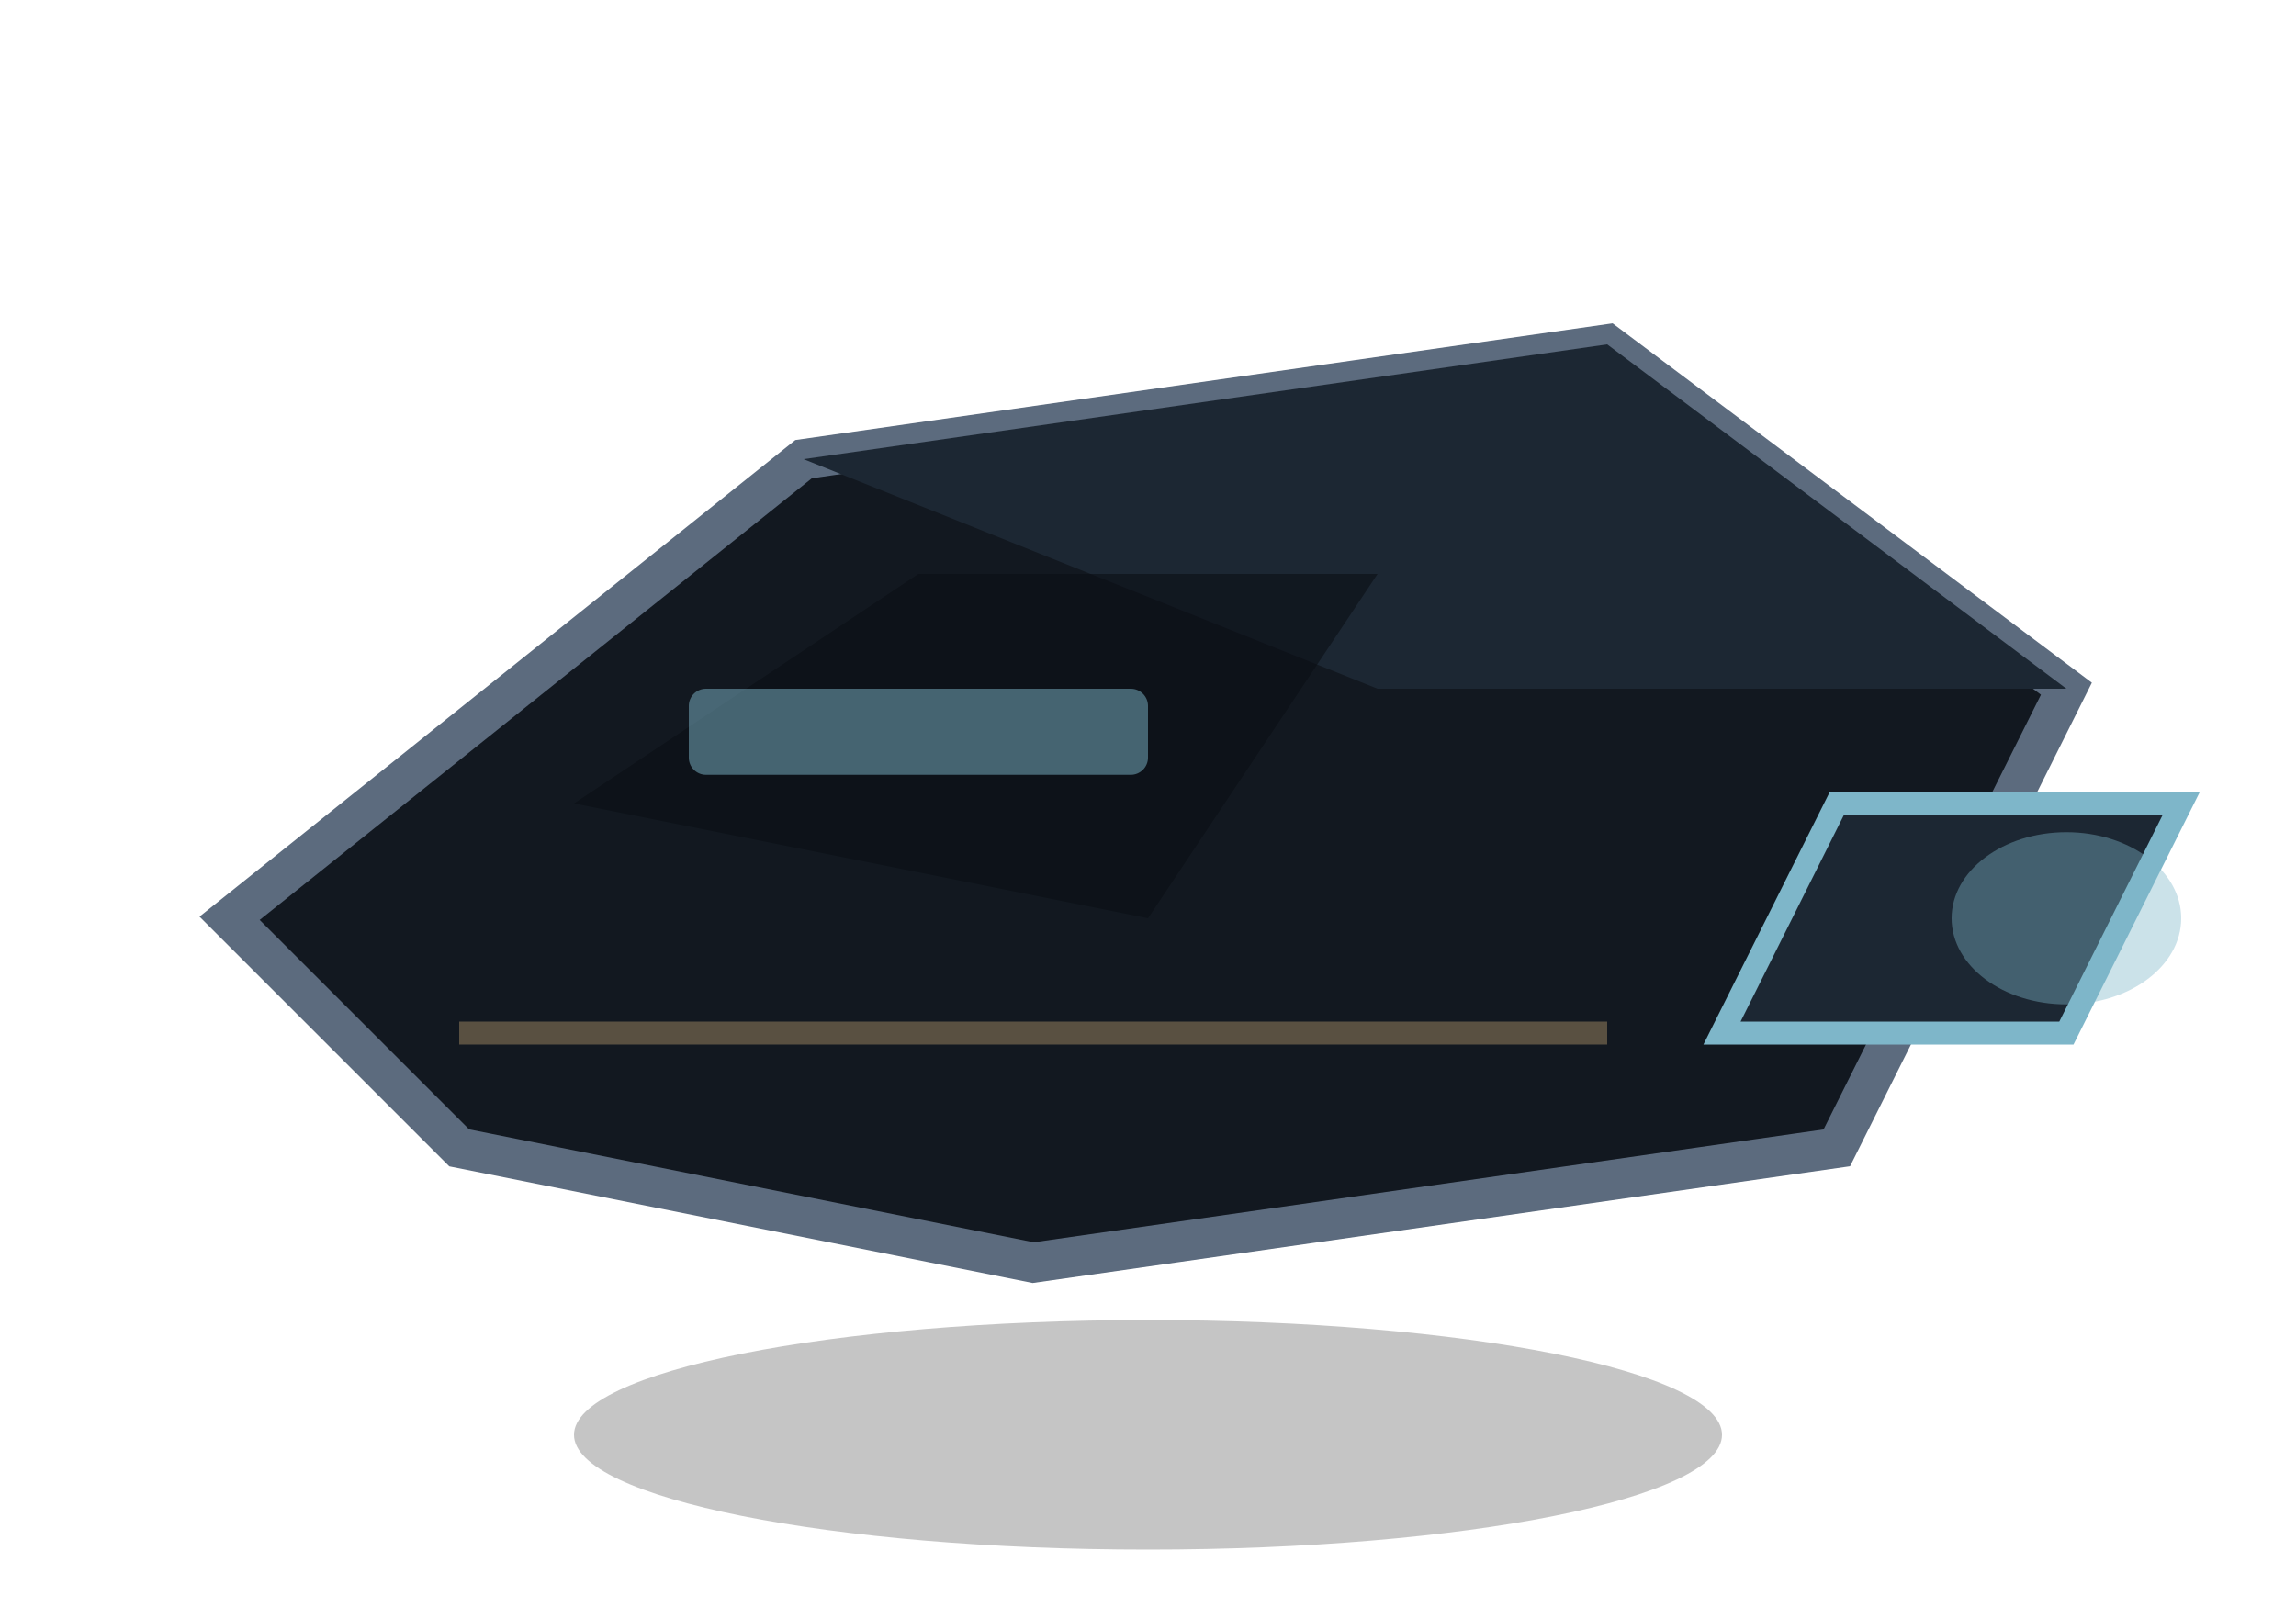
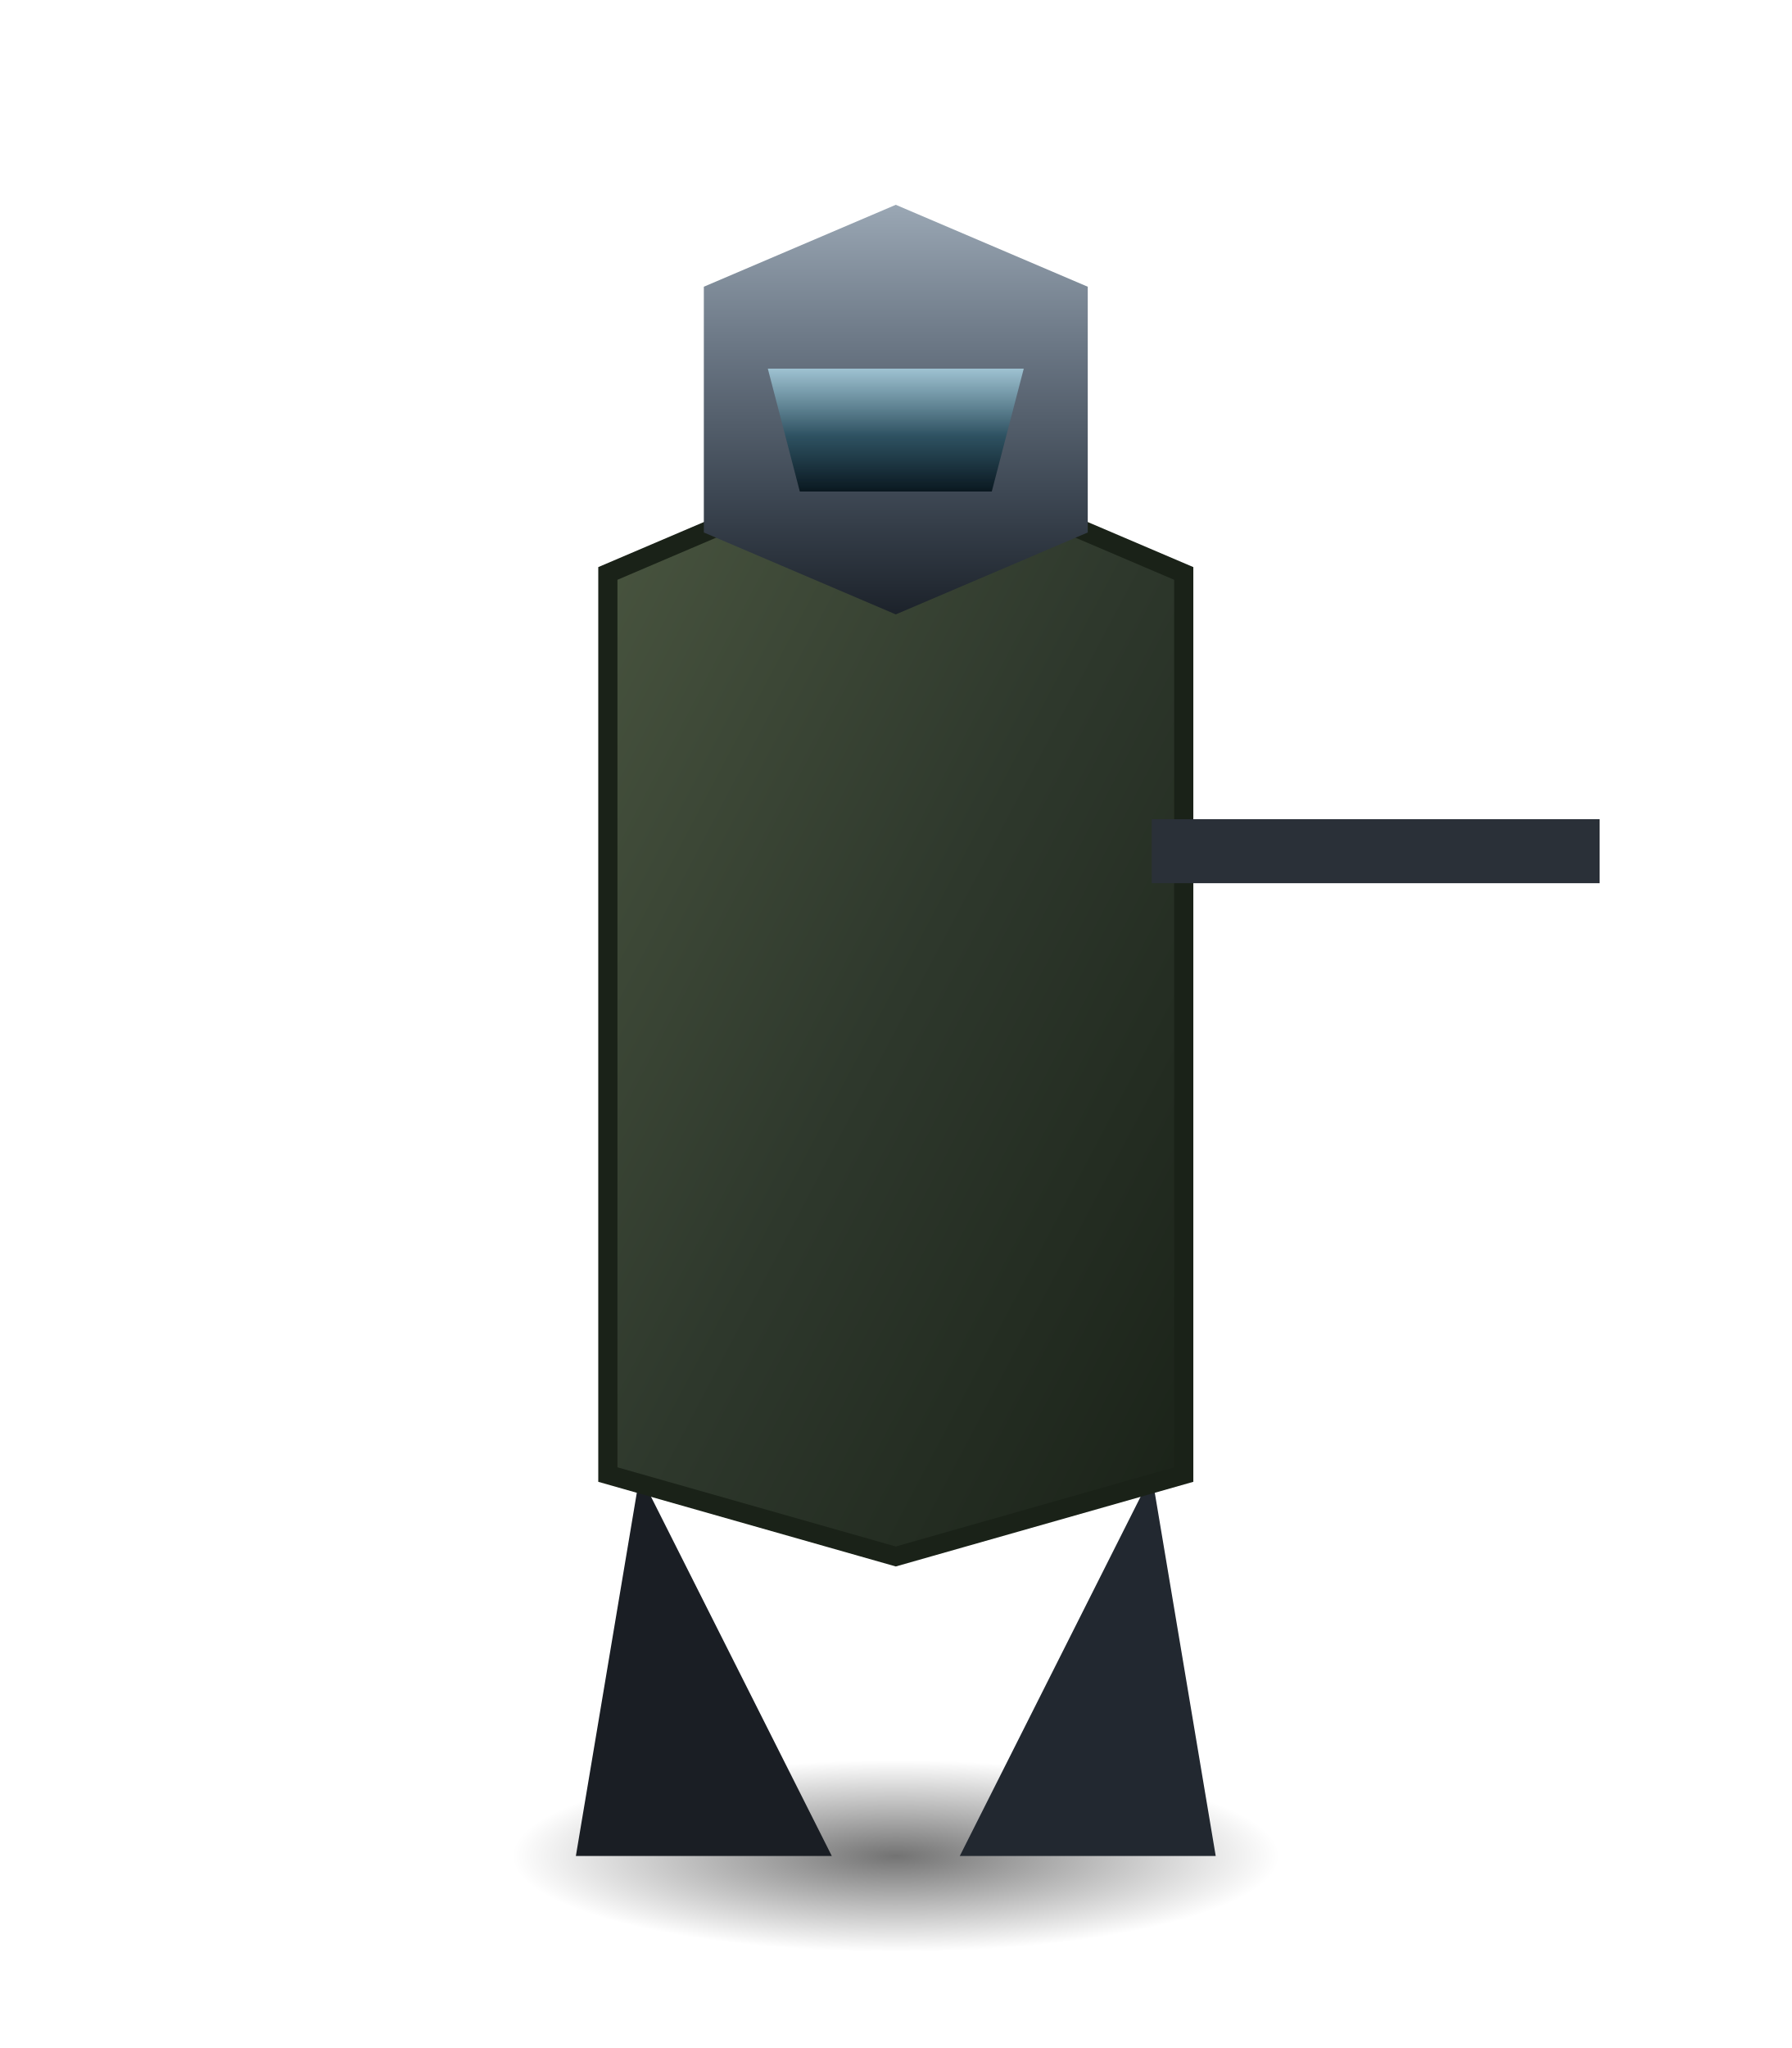
- <svg xmlns="http://www.w3.org/2000/svg" viewBox="0 0 40 28" width="40" height="28" fill="none">
+ <svg xmlns="http://www.w3.org/2000/svg" viewBox="0 0 56 64" width="56" height="64" fill="none">
  <defs>
-     <radialGradient id="padG" cx="50%" cy="50%" r="50%">
-       <stop offset="0%" stop-color="#1c2733" stop-opacity="0.9" />
-       <stop offset="100%" stop-color="#0a0e14" stop-opacity="0.2" />
+     <linearGradient id="steel" x1="0" y1="0" x2="0" y2="1">
+       <stop offset="0%" stop-color="#9aa7b4" />
+       <stop offset="35%" stop-color="#6a7684" />
+       <stop offset="70%" stop-color="#3e4854" />
+       <stop offset="100%" stop-color="#1c222a" />
+     </linearGradient>
+     <linearGradient id="steelSide" x1="0" y1="0" x2="1" y2="0">
+       <stop offset="0%" stop-color="#2a323c" />
+       <stop offset="45%" stop-color="#5c6876" />
+       <stop offset="100%" stop-color="#1a2028" />
+     </linearGradient>
+     <linearGradient id="armor" x1="0" y1="0" x2="0.3" y2="1">
+       <stop offset="0%" stop-color="#5a6a58" />
+       <stop offset="40%" stop-color="#3a4638" />
+       <stop offset="100%" stop-color="#1e261c" />
+     </linearGradient>
+     <linearGradient id="camo" x1="0" y1="0" x2="1" y2="1">
+       <stop offset="0%" stop-color="#4a5640" />
+       <stop offset="50%" stop-color="#2e382c" />
+       <stop offset="100%" stop-color="#1a2218" />
+     </linearGradient>
+     <linearGradient id="desert" x1="0" y1="0" x2="0" y2="1">
+       <stop offset="0%" stop-color="#8a7a5a" />
+       <stop offset="100%" stop-color="#4a4030" />
+     </linearGradient>
+     <linearGradient id="glass" x1="0" y1="0" x2="0" y2="1">
+       <stop offset="0%" stop-color="#a8d0e0" stop-opacity="0.85" />
+       <stop offset="55%" stop-color="#2a5060" stop-opacity="0.9" />
+       <stop offset="100%" stop-color="#0a1820" />
+     </linearGradient>
+     <linearGradient id="heat" x1="0" y1="1" x2="0" y2="0">
+       <stop offset="0%" stop-color="#ff6a20" stop-opacity="0.9" />
+       <stop offset="50%" stop-color="#ffc060" stop-opacity="0.5" />
+       <stop offset="100%" stop-color="#fff0c0" stop-opacity="0" />
+     </linearGradient>
+     <linearGradient id="muzzle" x1="0" y1="0.5" x2="1" y2="0.5">
+       <stop offset="0%" stop-color="#fff8e0" />
+       <stop offset="40%" stop-color="#ffb040" />
+       <stop offset="100%" stop-color="#ff6020" stop-opacity="0" />
+     </linearGradient>
+     <radialGradient id="shadow" cx="50%" cy="50%" r="50%">
+       <stop offset="0%" stop-color="#000" stop-opacity="0.55" />
+       <stop offset="100%" stop-color="#000" stop-opacity="0" />
    </radialGradient>
-     <radialGradient id="coreG" cx="40%" cy="35%" r="60%">
-       <stop offset="0%" stop-color="#d4eef5" />
-       <stop offset="45%" stop-color="#7eb6c9" />
-       <stop offset="100%" stop-color="#1a4050" stop-opacity="0.8" />
-     </radialGradient>
-     <linearGradient id="hullL" x1="0" y1="0" x2="1" y2="1">
-       <stop offset="0%" stop-color="#2a3848" />
-       <stop offset="50%" stop-color="#1c2733" />
-       <stop offset="100%" stop-color="#121820" />
-     </linearGradient>
-     <linearGradient id="steelL" x1="0" y1="0" x2="0" y2="1">
-       <stop offset="0%" stop-color="#b0bec8" />
-       <stop offset="40%" stop-color="#8a9aac" />
-       <stop offset="100%" stop-color="#5c6b7e" />
-     </linearGradient>
-     <linearGradient id="brassL" x1="0" y1="0" x2="0" y2="1">
-       <stop offset="0%" stop-color="#e0c9a0" />
-       <stop offset="100%" stop-color="#8a7350" />
-     </linearGradient>
-     <filter id="softGlow" x="-40%" y="-40%" width="180%" height="180%">
-       <feGaussianBlur stdDeviation="1.2" result="b" />
-       <feMerge>
-         <feMergeNode in="b" />
-         <feMergeNode in="SourceGraphic" />
-       </feMerge>
+     <filter id="soft" x="-20%" y="-20%" width="140%" height="140%">
+       <feGaussianBlur stdDeviation="0.6" />
    </filter>
  </defs>
-   <ellipse cx="20" cy="25" rx="10" ry="2" fill="rgba(0,0,0,0.45)" opacity="0.5" />
-   <path d="M4 16 L14 8 L28 6 L36 12 L32 20 L18 22 L8 20 Z" fill="#121820" stroke="#5c6b7e" stroke-width="0.7" />
-   <path d="M14 8 L28 6 L36 12 L24 12 Z" fill="#1c2733" />
-   <path d="M10 14 L16 10 L24 10 L20 16 Z" fill="#0a0e14" opacity="0.6" />
-   <rect x="12" y="12" width="8" height="1.5" rx="0.3" fill="#7eb6c9" opacity="0.5" />
-   <path d="M32 14 L38 14 L36 18 L30 18 Z" fill="#1c2733" stroke="#7eb6c9" stroke-width="0.4" />
-   <ellipse cx="36" cy="16" rx="2" ry="1.5" fill="#7eb6c9" opacity="0.4" />
-   <line x1="8" y1="18" x2="28" y2="18" stroke="#c4a574" stroke-width="0.4" opacity="0.4" />
+   <ellipse cx="28" cy="58" rx="12" ry="3" fill="url(#shadow)" />
+   <path d="M20 46.08 L18 58 L26 58 Z" fill="#1a1e24" />
+   <path d="M30 58 L38 58 L36 46.08 Z" fill="#222830" />
+   <path d="M19 17.92 L19 46.08 L28 48.64 L37 46.08 L37 17.92 L28 14.08 Z" fill="url(#camo)" stroke="#1a2218" stroke-width="0.6" />
+   <path d="M22 8.96 L28 6.4 L34 8.96 L34 16.64 L28 19.2 L22 16.64 Z" fill="url(#steel)" />
+   <path d="M24 11.52 L32 11.52 L31 15.36 L25 15.36 Z" fill="url(#glass)" />
+   <rect x="36" y="25.6" width="14" height="2" fill="#2a3038" />
</svg>
